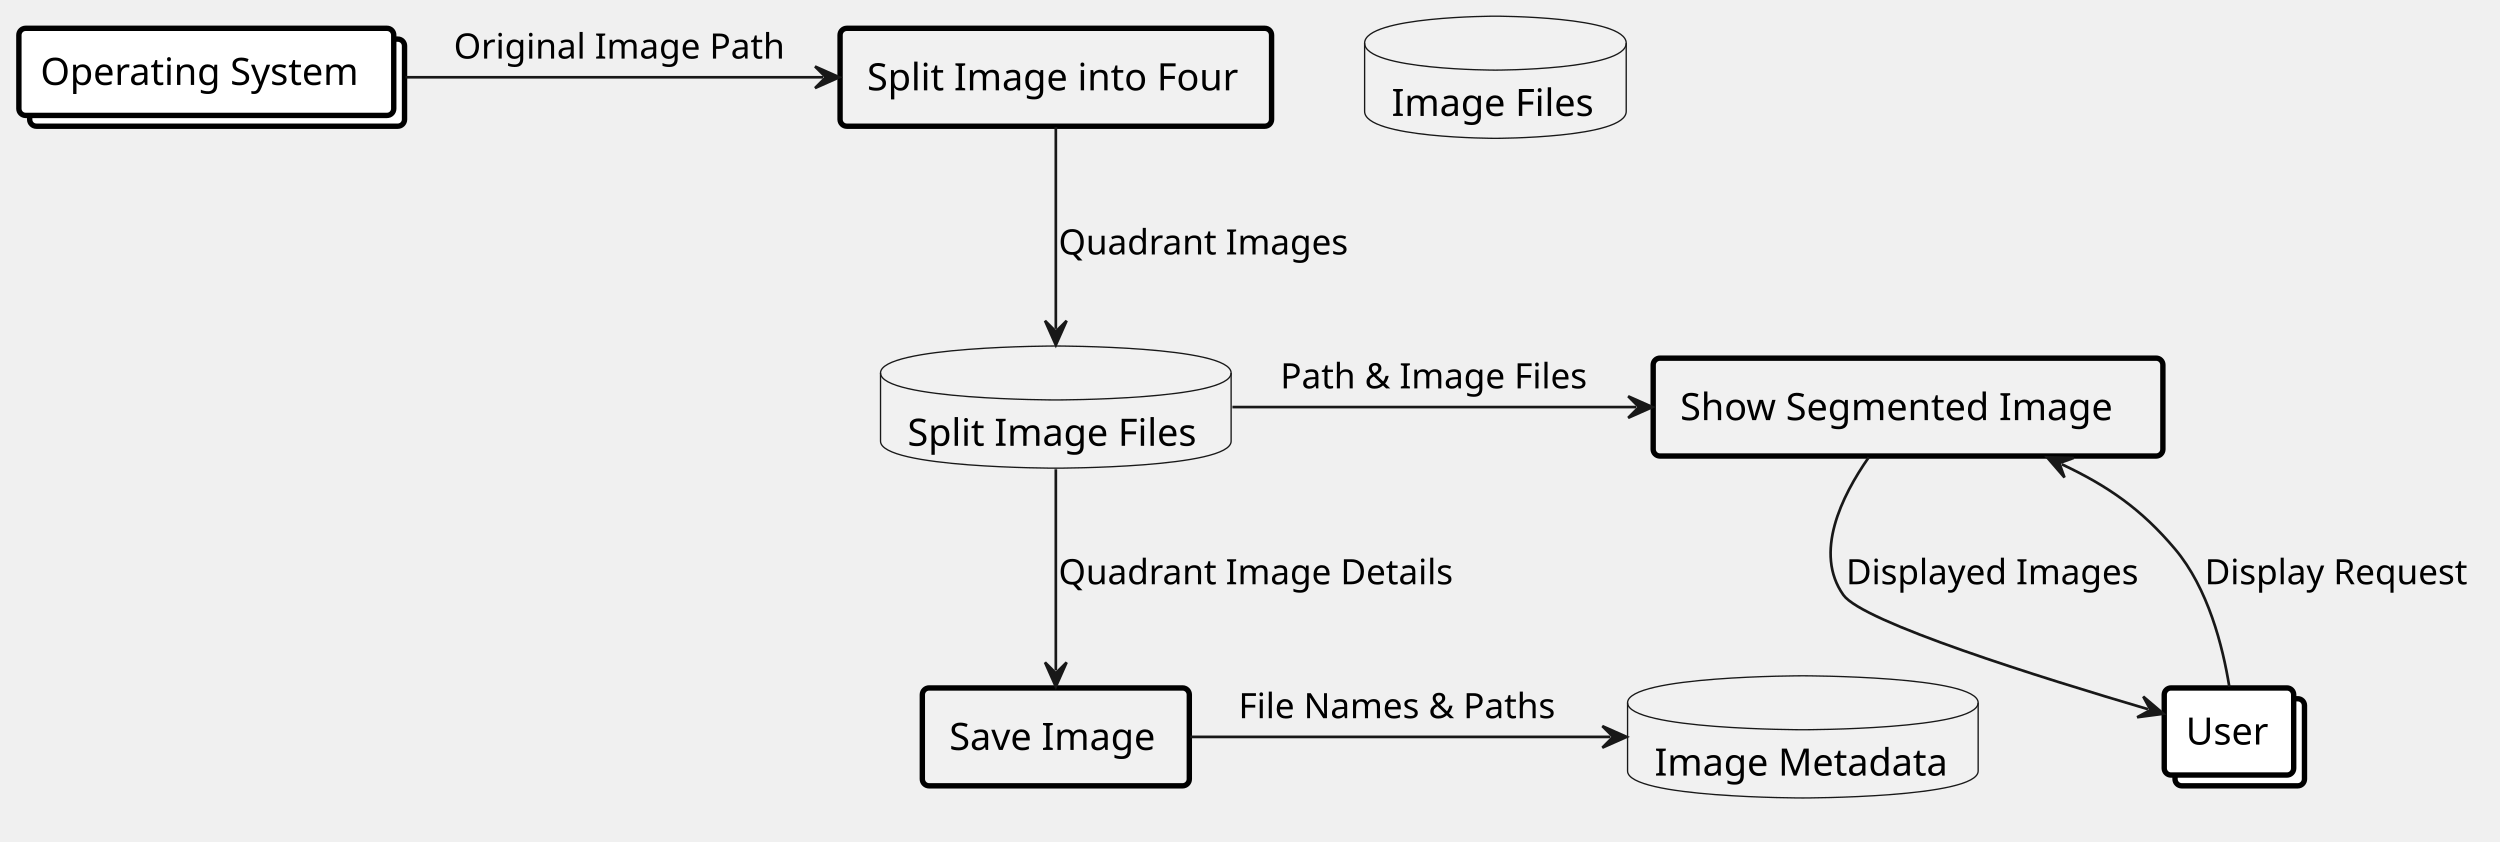
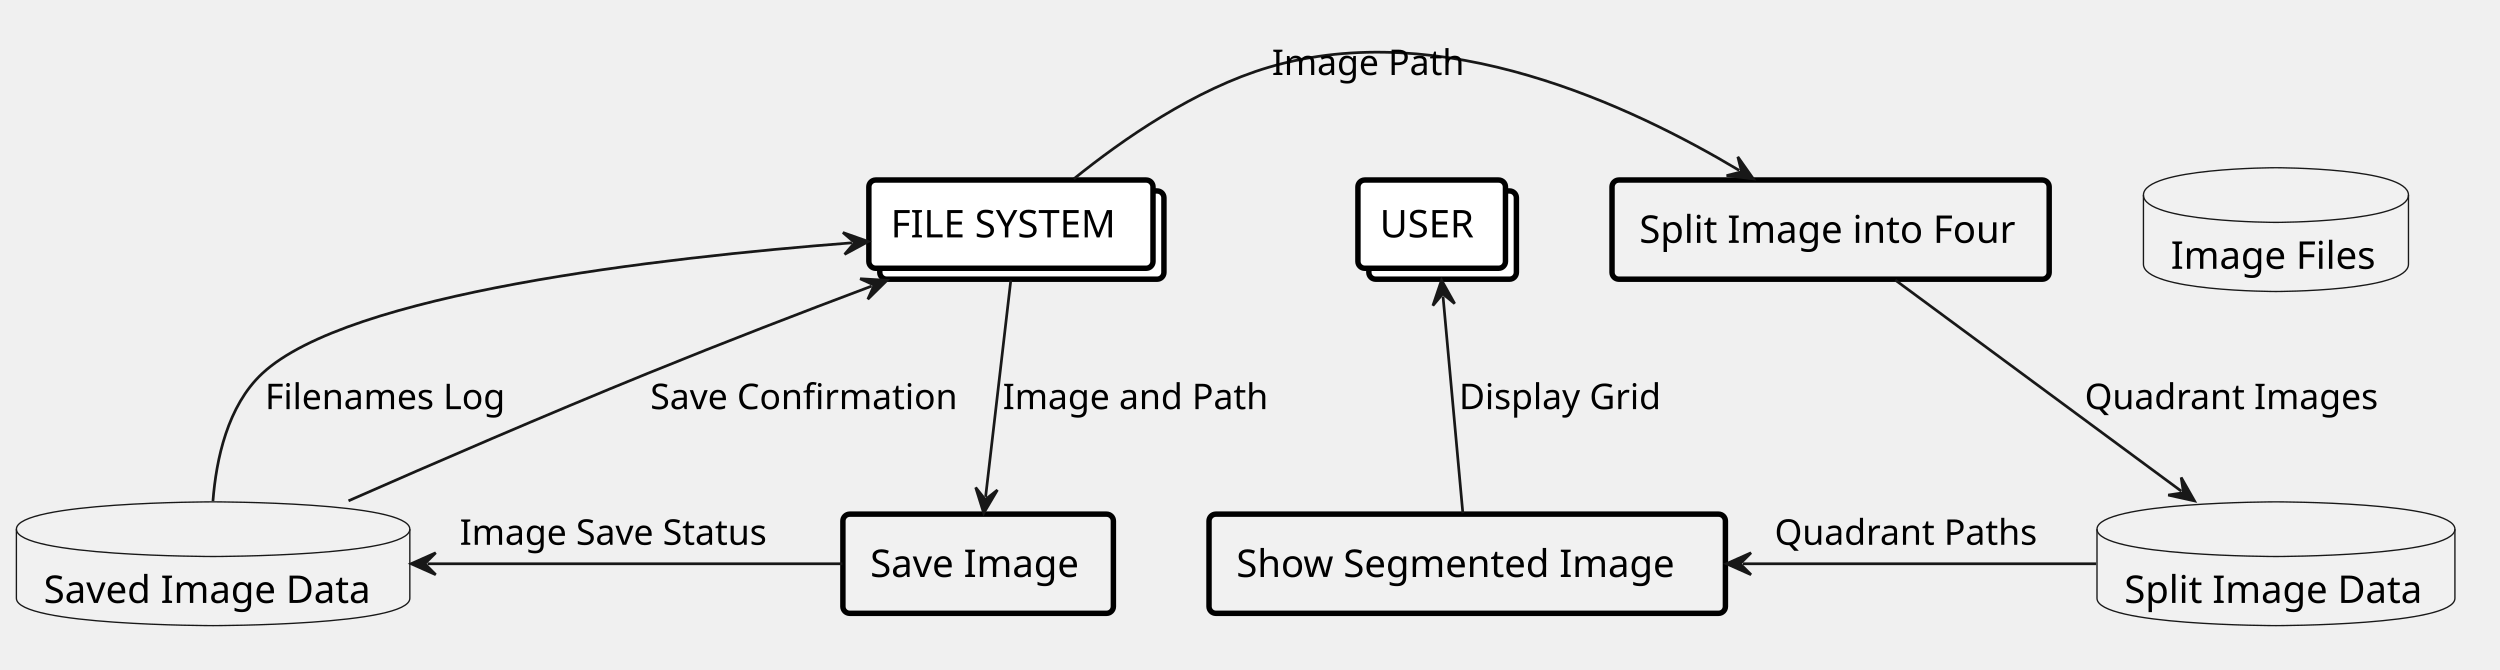
- <svg xmlns="http://www.w3.org/2000/svg" contentStyleType="text/css" height="312px" preserveAspectRatio="none" style="width:927px;height:312px;background:#FFFFFF;" version="1.1" viewBox="0 0 927 312" width="927px" zoomAndPan="magnify">
+ <svg xmlns="http://www.w3.org/2000/svg" contentStyleType="text/css" height="245px" preserveAspectRatio="none" style="width:915px;height:245px;background:#FFFFFF;" version="1.1" viewBox="0 0 915 245" width="915px" zoomAndPan="magnify">
  <defs />
  <g>
-     <g id="elem_OS">
-       <rect fill="#FFFFFF" height="32.297" rx="2.5" ry="2.5" style="stroke:#000000;stroke-width:2.0;" width="139" x="11" y="14.5" />
-       <rect fill="#FFFFFF" height="32.297" rx="2.5" ry="2.5" style="stroke:#000000;stroke-width:2.0;" width="139" x="7" y="10.5" />
-       <text fill="#000000" font-family="sans-serif" font-size="14" lengthAdjust="spacing" textLength="123" x="15" y="31.495">Operating System</text>
+     <g id="elem_User">
+       <rect fill="#FFFFFF" height="32.297" rx="2.5" ry="2.5" style="stroke:#000000;stroke-width:2.0;" width="54" x="501" y="69.89" />
+       <rect fill="#FFFFFF" height="32.297" rx="2.5" ry="2.5" style="stroke:#000000;stroke-width:2.0;" width="54" x="497" y="65.89" />
+       <text fill="#000000" font-family="sans-serif" font-size="14" lengthAdjust="spacing" textLength="38" x="505" y="86.885">USER</text>
    </g>
-     <g id="elem_User">
-       <rect fill="#FFFFFF" height="32.297" rx="2.5" ry="2.5" style="stroke:#000000;stroke-width:2.0;" width="48" x="806.5" y="259.09" />
-       <rect fill="#FFFFFF" height="32.297" rx="2.5" ry="2.5" style="stroke:#000000;stroke-width:2.0;" width="48" x="802.5" y="255.09" />
-       <text fill="#000000" font-family="sans-serif" font-size="14" lengthAdjust="spacing" textLength="32" x="810.5" y="276.085">User</text>
+     <g id="elem_FileSystem">
+       <rect fill="#FFFFFF" height="32.297" rx="2.5" ry="2.5" style="stroke:#000000;stroke-width:2.0;" width="104" x="322" y="69.89" />
+       <rect fill="#FFFFFF" height="32.297" rx="2.5" ry="2.5" style="stroke:#000000;stroke-width:2.0;" width="104" x="318" y="65.89" />
+       <text fill="#000000" font-family="sans-serif" font-size="14" lengthAdjust="spacing" textLength="88" x="326" y="86.885">FILE SYSTEM</text>
    </g>
    <g id="elem_SaveImage">
-       <rect fill="#F1F1F1" height="36.297" rx="2.5" ry="2.5" style="stroke:#000000;stroke-width:2.0;" width="99" x="342" y="255.09" />
-       <text fill="#000000" font-family="sans-serif" font-size="14" lengthAdjust="spacing" textLength="79" x="352" y="278.085">Save Image</text>
+       <rect fill="#F1F1F1" height="36.297" rx="2.5" ry="2.5" style="stroke:#000000;stroke-width:2.0;" width="99" x="308.5" y="188.18" />
+       <text fill="#000000" font-family="sans-serif" font-size="14" lengthAdjust="spacing" textLength="79" x="318.5" y="211.175">Save Image</text>
    </g>
    <g id="elem_SplitImage">
-       <rect fill="#F1F1F1" height="36.297" rx="2.5" ry="2.5" style="stroke:#000000;stroke-width:2.0;" width="160" x="311.5" y="10.5" />
-       <text fill="#000000" font-family="sans-serif" font-size="14" lengthAdjust="spacing" textLength="140" x="321.5" y="33.495">Split Image into Four</text>
+       <rect fill="#F1F1F1" height="36.297" rx="2.5" ry="2.5" style="stroke:#000000;stroke-width:2.0;" width="160" x="590" y="65.89" />
+       <text fill="#000000" font-family="sans-serif" font-size="14" lengthAdjust="spacing" textLength="140" x="600" y="88.885">Split Image into Four</text>
    </g>
    <g id="elem_ShowImage">
-       <rect fill="#F1F1F1" height="36.297" rx="2.5" ry="2.5" style="stroke:#000000;stroke-width:2.0;" width="189" x="613" y="132.8" />
-       <text fill="#000000" font-family="sans-serif" font-size="14" lengthAdjust="spacing" textLength="169" x="623" y="155.795">Show Segmented Image</text>
+       <rect fill="#F1F1F1" height="36.297" rx="2.5" ry="2.5" style="stroke:#000000;stroke-width:2.0;" width="189" x="442.5" y="188.18" />
+       <text fill="#000000" font-family="sans-serif" font-size="14" lengthAdjust="spacing" textLength="169" x="452.5" y="211.175">Show Segmented Image</text>
+     </g>
+     <g id="elem_SavedData">
+       <path d="M6,193.68 C6,183.68 78,183.68 78,183.68 C78,183.68 150,183.68 150,193.68 L150,218.977 C150,228.977 78,228.977 78,228.977 C78,228.977 6,228.977 6,218.977 L6,193.68 " fill="#F1F1F1" style="stroke:#181818;stroke-width:0.5;" />
+       <path d="M6,193.68 C6,203.68 78,203.68 78,203.68 C78,203.68 150,203.68 150,193.68 " fill="none" style="stroke:#181818;stroke-width:0.5;" />
+       <text fill="#000000" font-family="sans-serif" font-size="14" lengthAdjust="spacing" textLength="124" x="16" y="220.675">Saved Image Data</text>
+     </g>
+     <g id="elem_SplitData">
+       <path d="M767.5,193.68 C767.5,183.68 833,183.68 833,183.68 C833,183.68 898.5,183.68 898.5,193.68 L898.5,218.977 C898.5,228.977 833,228.977 833,228.977 C833,228.977 767.5,228.977 767.5,218.977 L767.5,193.68 " fill="#F1F1F1" style="stroke:#181818;stroke-width:0.5;" />
+       <path d="M767.5,193.68 C767.5,203.68 833,203.68 833,203.68 C833,203.68 898.5,203.68 898.5,193.68 " fill="none" style="stroke:#181818;stroke-width:0.5;" />
+       <text fill="#000000" font-family="sans-serif" font-size="14" lengthAdjust="spacing" textLength="111" x="777.5" y="220.675">Split Image Data</text>
    </g>
    <g id="elem_ImageFiles">
-       <path d="M506,16 C506,6 554.5,6 554.5,6 C554.5,6 603,6 603,16 L603,41.297 C603,51.297 554.5,51.297 554.5,51.297 C554.5,51.297 506,51.297 506,41.297 L506,16 " fill="#F1F1F1" style="stroke:#181818;stroke-width:0.5;" />
-       <path d="M506,16 C506,26 554.5,26 554.5,26 C554.5,26 603,26 603,16 " fill="none" style="stroke:#181818;stroke-width:0.5;" />
-       <text fill="#000000" font-family="sans-serif" font-size="14" lengthAdjust="spacing" textLength="77" x="516" y="42.995">Image Files</text>
+       <path d="M784.5,71.39 C784.5,61.39 833,61.39 833,61.39 C833,61.39 881.5,61.39 881.5,71.39 L881.5,96.687 C881.5,106.687 833,106.687 833,106.687 C833,106.687 784.5,106.687 784.5,96.687 L784.5,71.39 " fill="#F1F1F1" style="stroke:#181818;stroke-width:0.5;" />
+       <path d="M784.5,71.39 C784.5,81.39 833,81.39 833,81.39 C833,81.39 881.5,81.39 881.5,71.39 " fill="none" style="stroke:#181818;stroke-width:0.5;" />
+       <text fill="#000000" font-family="sans-serif" font-size="14" lengthAdjust="spacing" textLength="77" x="794.5" y="98.385">Image Files</text>
    </g>
-     <g id="elem_SplitFiles">
-       <path d="M326.5,138.3 C326.5,128.3 391.5,128.3 391.5,128.3 C391.5,128.3 456.5,128.3 456.5,138.3 L456.5,163.597 C456.5,173.597 391.5,173.597 391.5,173.597 C391.5,173.597 326.5,173.597 326.5,163.597 L326.5,138.3 " fill="#F1F1F1" style="stroke:#181818;stroke-width:0.5;" />
-       <path d="M326.5,138.3 C326.5,148.3 391.5,148.3 391.5,148.3 C391.5,148.3 456.5,148.3 456.5,138.3 " fill="none" style="stroke:#181818;stroke-width:0.5;" />
-       <text fill="#000000" font-family="sans-serif" font-size="14" lengthAdjust="spacing" textLength="110" x="336.5" y="165.295">Split Image Files</text>
+     <g id="link_FileSystem_SplitImage">
+       <path d="M393.02,65.47 C410.71,51.17 437.39,32.54 464.5,24.58 C527.75,6 596.939,38.692 636.569,62.372 " fill="none" id="FileSystem-to-SplitImage" style="stroke:#181818;stroke-width:1.0;" />
+       <polygon fill="#181818" points="641.72,65.45,636.046,57.4,637.428,62.885,631.942,64.267,641.72,65.45" style="stroke:#181818;stroke-width:1.0;" />
+       <text fill="#000000" font-family="sans-serif" font-size="13" lengthAdjust="spacing" textLength="73" x="465.5" y="27.457">Image Path</text>
    </g>
-     <g id="elem_ImageMeta">
-       <path d="M603.5,260.59 C603.5,250.59 668.5,250.59 668.5,250.59 C668.5,250.59 733.5,250.59 733.5,260.59 L733.5,285.887 C733.5,295.887 668.5,295.887 668.5,295.887 C668.5,295.887 603.5,295.887 603.5,285.887 L603.5,260.59 " fill="#F1F1F1" style="stroke:#181818;stroke-width:0.5;" />
-       <path d="M603.5,260.59 C603.5,270.59 668.5,270.59 668.5,270.59 C668.5,270.59 733.5,270.59 733.5,260.59 " fill="none" style="stroke:#181818;stroke-width:0.5;" />
-       <text fill="#000000" font-family="sans-serif" font-size="14" lengthAdjust="spacing" textLength="110" x="613.5" y="287.585">Image Metadata</text>
+     <g id="link_SplitImage_SplitData">
+       <path d="M693.7,102.53 C722.66,123.9 766.862,156.517 798.352,179.757 " fill="none" id="SplitImage-to-SplitData" style="stroke:#181818;stroke-width:1.0;" />
+       <polygon fill="#181818" points="803.18,183.32,798.314,174.757,799.157,180.351,793.563,181.194,803.18,183.32" style="stroke:#181818;stroke-width:1.0;" />
+       <text fill="#000000" font-family="sans-serif" font-size="13" lengthAdjust="spacing" textLength="111" x="763" y="149.747">Quadrant Images</text>
    </g>
-     <g id="link_OS_SplitImage">
-       <path d="M150.31,28.65 C198.32,28.65 255.54,28.65 305.22,28.65 " fill="none" id="OS-to-SplitImage" style="stroke:#181818;stroke-width:1.0;" />
-       <polygon fill="#181818" points="311.22,28.65,302.22,24.65,306.22,28.65,302.22,32.65,311.22,28.65" style="stroke:#181818;stroke-width:1.0;" />
-       <text fill="#000000" font-family="sans-serif" font-size="13" lengthAdjust="spacing" textLength="125" x="168.25" y="21.717">Original Image Path</text>
+     <g id="link_ShowImage_SplitData">
+       <path d="M637.88,206.33 C682.01,206.33 727.41,206.33 767.21,206.33 " fill="none" id="ShowImage-backto-SplitData" style="stroke:#181818;stroke-width:1.0;" />
+       <polygon fill="#181818" points="631.88,206.33,640.88,210.33,636.88,206.33,640.88,202.33,631.88,206.33" style="stroke:#181818;stroke-width:1.0;" />
+       <text fill="#000000" font-family="sans-serif" font-size="13" lengthAdjust="spacing" textLength="100" x="649.5" y="199.397">Quadrant Paths</text>
    </g>
-     <g id="link_SplitImage_SplitFiles">
-       <path d="M391.5,47.14 C391.5,68.51 391.5,98.69 391.5,121.94 " fill="none" id="SplitImage-to-SplitFiles" style="stroke:#181818;stroke-width:1.0;" />
-       <polygon fill="#181818" points="391.5,127.94,395.5,118.94,391.5,122.94,387.5,118.94,391.5,127.94" style="stroke:#181818;stroke-width:1.0;" />
-       <text fill="#000000" font-family="sans-serif" font-size="13" lengthAdjust="spacing" textLength="111" x="392.5" y="94.367">Quadrant Images</text>
+     <g id="link_User_ShowImage">
+       <path d="M528.148,108.505 C530.238,131.305 533.31,165 535.4,187.82 " fill="none" id="User-backto-ShowImage" style="stroke:#181818;stroke-width:1.0;" />
+       <polygon fill="#181818" points="527.6,102.53,524.438,111.858,528.056,107.509,532.405,111.127,527.6,102.53" style="stroke:#181818;stroke-width:1.0;" />
+       <text fill="#000000" font-family="sans-serif" font-size="13" lengthAdjust="spacing" textLength="76" x="534" y="149.747">Display Grid</text>
    </g>
-     <g id="link_SplitFiles_SaveImage">
-       <path d="M391.5,174.01 C391.5,197.21 391.5,227.24 391.5,248.62 " fill="none" id="SplitFiles-to-SaveImage" style="stroke:#181818;stroke-width:1.0;" />
-       <polygon fill="#181818" points="391.5,254.62,395.5,245.62,391.5,249.62,387.5,245.62,391.5,254.62" style="stroke:#181818;stroke-width:1.0;" />
-       <text fill="#000000" font-family="sans-serif" font-size="13" lengthAdjust="spacing" textLength="152" x="392.5" y="216.657">Quadrant Image Details</text>
+     <g id="link_FileSystem_SaveImage">
+       <path d="M369.96,102.53 C367.31,125.33 363.382,159.04 360.732,181.86 " fill="none" id="FileSystem-to-SaveImage" style="stroke:#181818;stroke-width:1.0;" />
+       <polygon fill="#181818" points="360.04,187.82,365.051,179.341,360.617,182.853,357.105,178.419,360.04,187.82" style="stroke:#181818;stroke-width:1.0;" />
+       <text fill="#000000" font-family="sans-serif" font-size="13" lengthAdjust="spacing" textLength="101" x="367" y="149.747">Image and Path</text>
    </g>
-     <g id="link_SplitFiles_ShowImage">
-       <path d="M456.98,150.94 C501.99,150.94 556.47,150.94 606.73,150.94 " fill="none" id="SplitFiles-to-ShowImage" style="stroke:#181818;stroke-width:1.0;" />
-       <polygon fill="#181818" points="612.73,150.94,603.73,146.94,607.73,150.94,603.73,154.94,612.73,150.94" style="stroke:#181818;stroke-width:1.0;" />
-       <text fill="#000000" font-family="sans-serif" font-size="13" lengthAdjust="spacing" textLength="120" x="474.75" y="144.007">Path &amp; Image Files</text>
+     <g id="link_SavedData_SaveImage">
+       <path d="M156.47,206.33 C206.05,206.33 264.5,206.33 308.33,206.33 " fill="none" id="SavedData-backto-SaveImage" style="stroke:#181818;stroke-width:1.0;" />
+       <polygon fill="#181818" points="150.47,206.33,159.47,210.33,155.47,206.33,159.47,202.33,150.47,206.33" style="stroke:#181818;stroke-width:1.0;" />
+       <text fill="#000000" font-family="sans-serif" font-size="13" lengthAdjust="spacing" textLength="122" x="168.25" y="199.397">Image Save Status</text>
    </g>
-     <g id="link_ImageMeta_SaveImage">
-       <path d="M597.15,273.24 C547.62,273.24 486.59,273.24 441.34,273.24 " fill="none" id="ImageMeta-backto-SaveImage" style="stroke:#181818;stroke-width:1.0;" />
-       <polygon fill="#181818" points="603.15,273.24,594.15,269.24,598.15,273.24,594.15,277.24,603.15,273.24" style="stroke:#181818;stroke-width:1.0;" />
-       <text fill="#000000" font-family="sans-serif" font-size="13" lengthAdjust="spacing" textLength="126" x="459.25" y="266.307">File Names &amp; Paths</text>
+     <g id="link_FileSystem_SavedData">
+       <path d="M319.024,104.712 C293.044,114.482 265.94,124.91 237,136.68 C200.1,151.7 158.8,169.56 127.55,183.3 " fill="none" id="FileSystem-backto-SavedData" style="stroke:#181818;stroke-width:1.0;" />
+       <polygon fill="#181818" points="324.64,102.6,314.808,102.024,319.96,104.36,317.624,109.512,324.64,102.6" style="stroke:#181818;stroke-width:1.0;" />
+       <text fill="#000000" font-family="sans-serif" font-size="13" lengthAdjust="spacing" textLength="118" x="238" y="149.747">Save Confirmation</text>
    </g>
-     <g id="link_ShowImage_User">
-       <path d="M764.499,172.145 C781.599,180.196 794.01,188.77 806.5,203.59 C818.76,218.14 824.21,239.62 826.63,254.66 " fill="none" id="ShowImage-backto-User" style="stroke:#181818;stroke-width:1.0;" />
-       <polygon fill="#181818" points="759.07,169.59,765.509,177.042,763.594,171.72,768.917,169.804,759.07,169.59" style="stroke:#181818;stroke-width:1.0;" />
-       <text fill="#000000" font-family="sans-serif" font-size="13" lengthAdjust="spacing" textLength="102" x="817.5" y="216.657">Display Request</text>
-     </g>
-     <g id="link_ShowImage_User">
-       <path d="M692.95,169.55 C682.7,184.21 672.58,205.12 683.5,220.59 C690.59,230.64 756.635,251.234 796.465,262.974 " fill="none" id="ShowImage-to-User" style="stroke:#181818;stroke-width:1.0;" />
-       <polygon fill="#181818" points="802.22,264.67,794.718,258.289,797.424,263.256,792.456,265.962,802.22,264.67" style="stroke:#181818;stroke-width:1.0;" />
-       <text fill="#000000" font-family="sans-serif" font-size="13" lengthAdjust="spacing" textLength="113" x="684.5" y="216.657">Displayed Images</text>
+     <g id="link_SavedData_FileSystem">
+       <path d="M77.94,183.38 C79.12,168.14 83.28,148.52 96,136.68 C127.49,107.37 240.768,94.396 311.808,88.866 " fill="none" id="SavedData-to-FileSystem" style="stroke:#181818;stroke-width:1.0;" />
+       <polygon fill="#181818" points="317.79,88.4,308.507,85.111,312.805,88.788,309.128,93.086,317.79,88.4" style="stroke:#181818;stroke-width:1.0;" />
+       <text fill="#000000" font-family="sans-serif" font-size="13" lengthAdjust="spacing" textLength="92" x="97" y="149.747">Filenames Log</text>
    </g>
  </g>
</svg>
